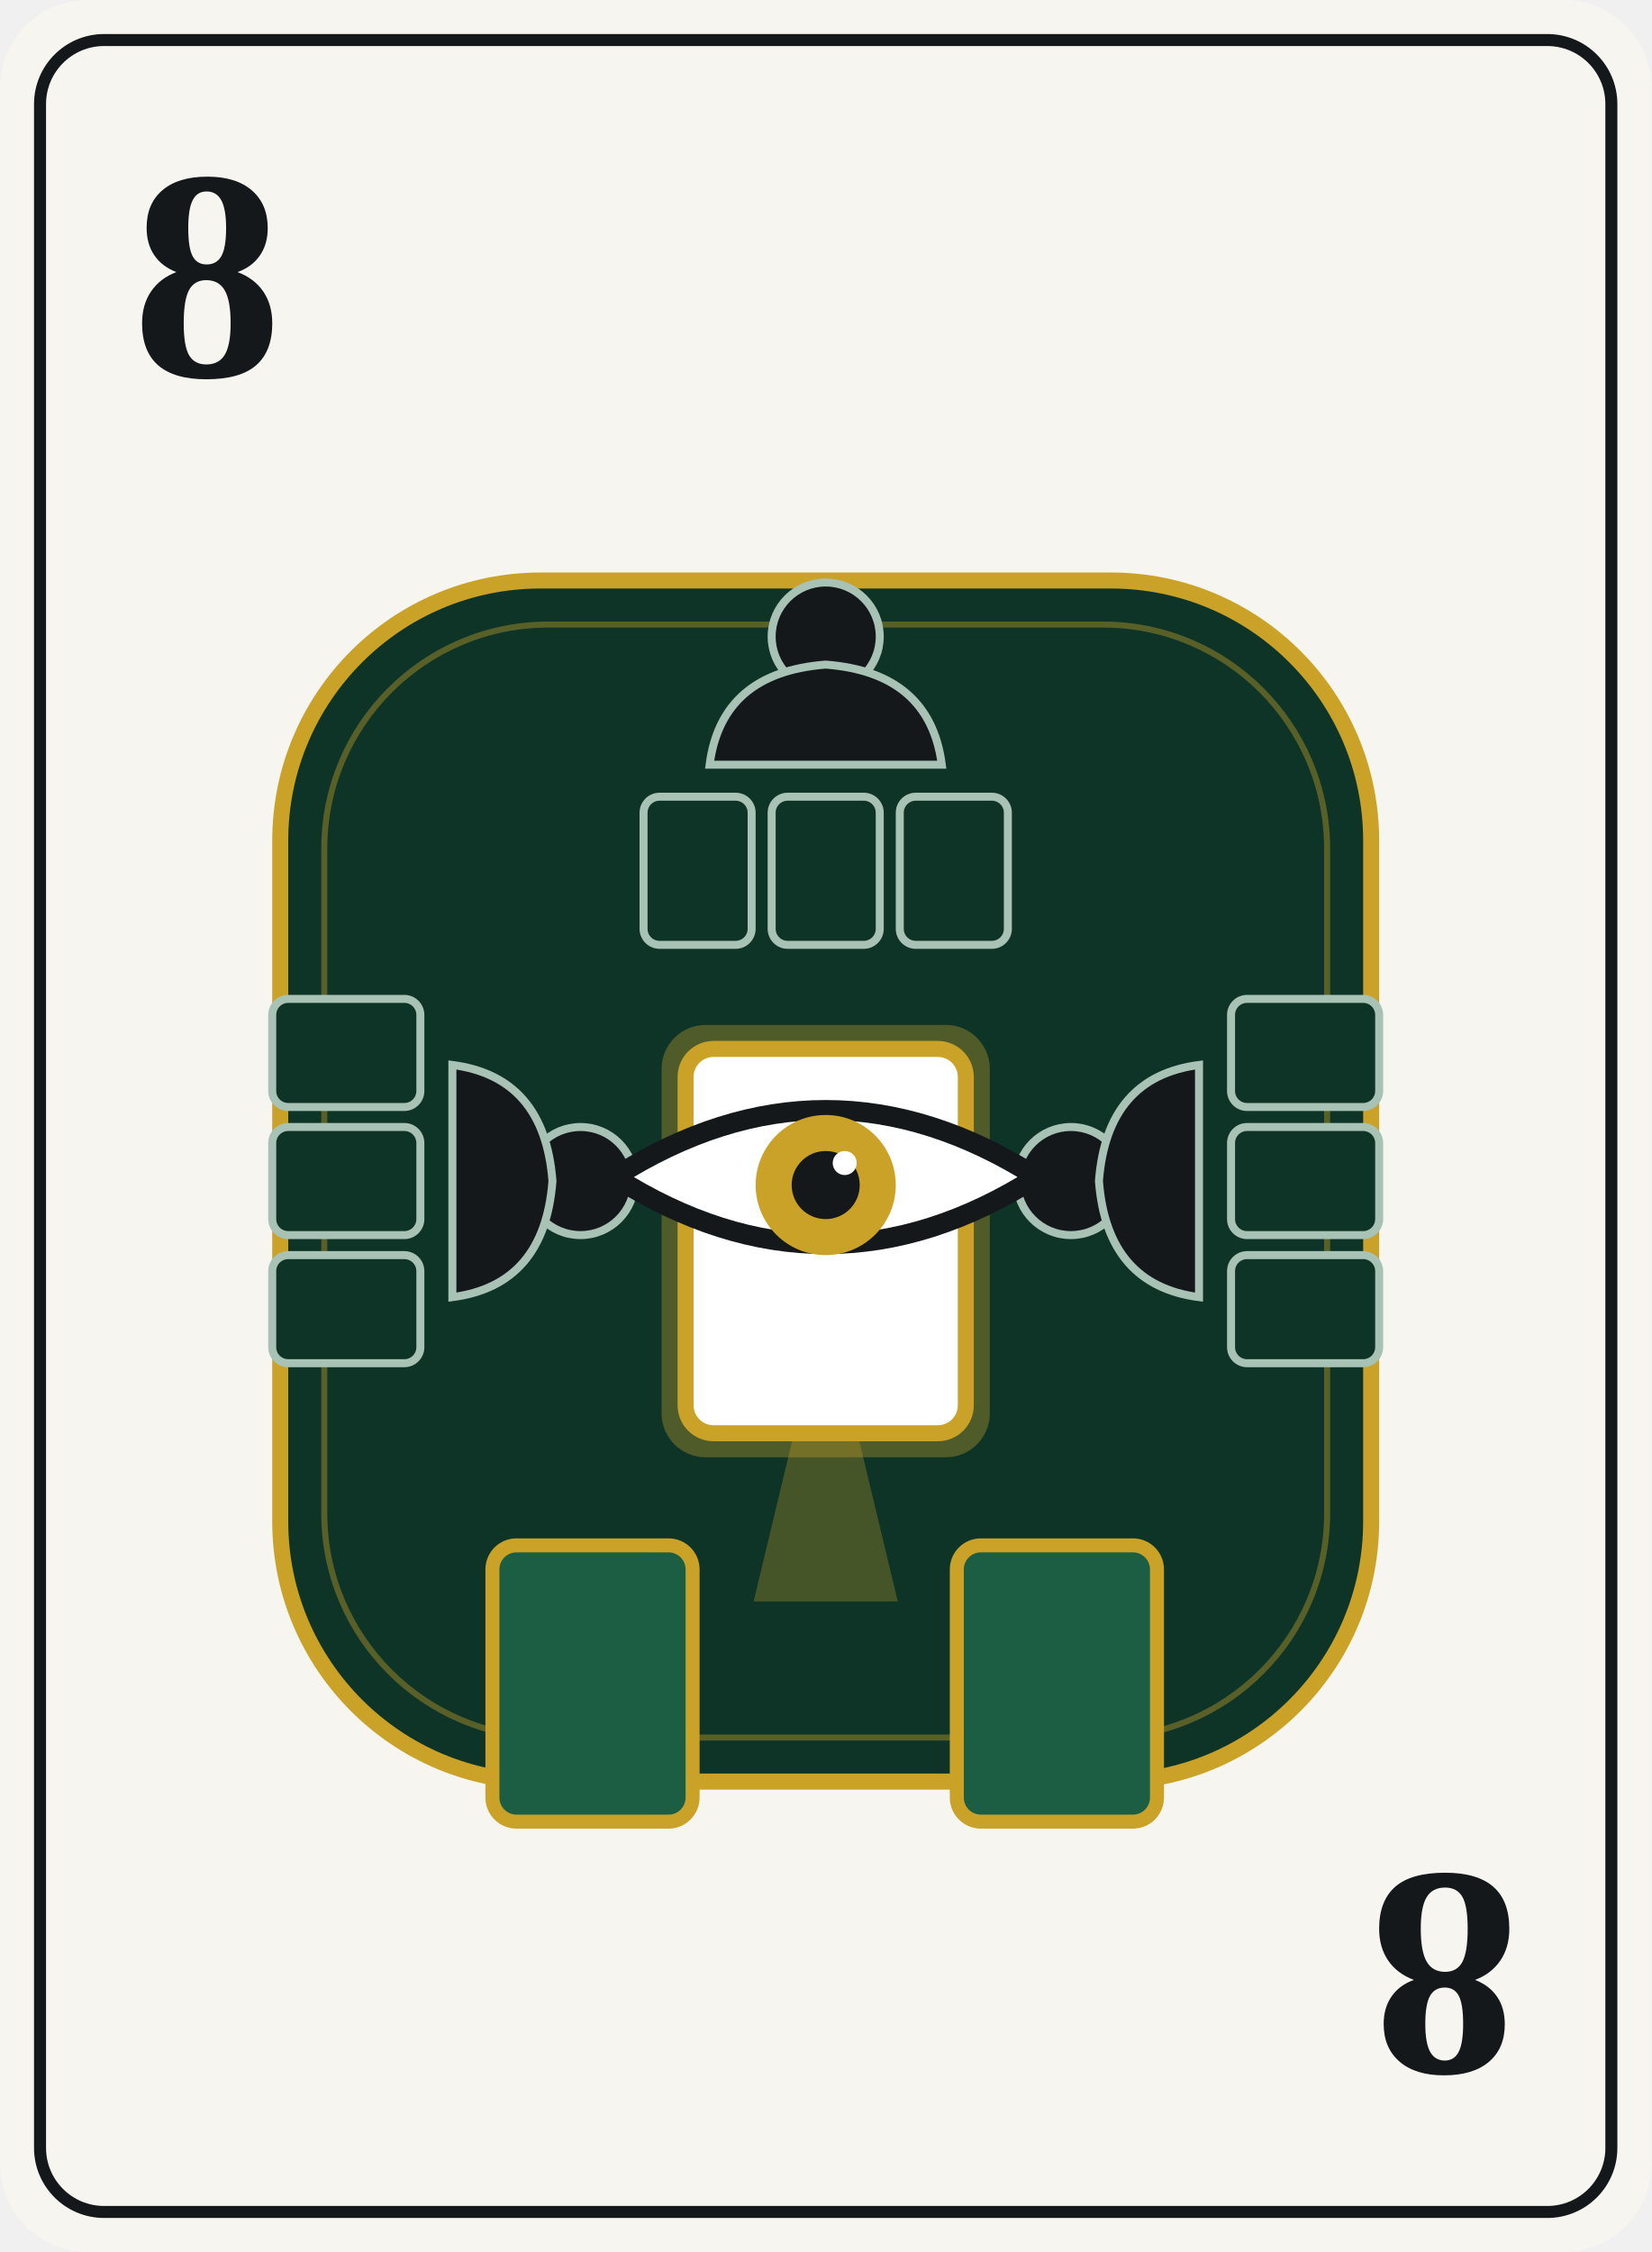
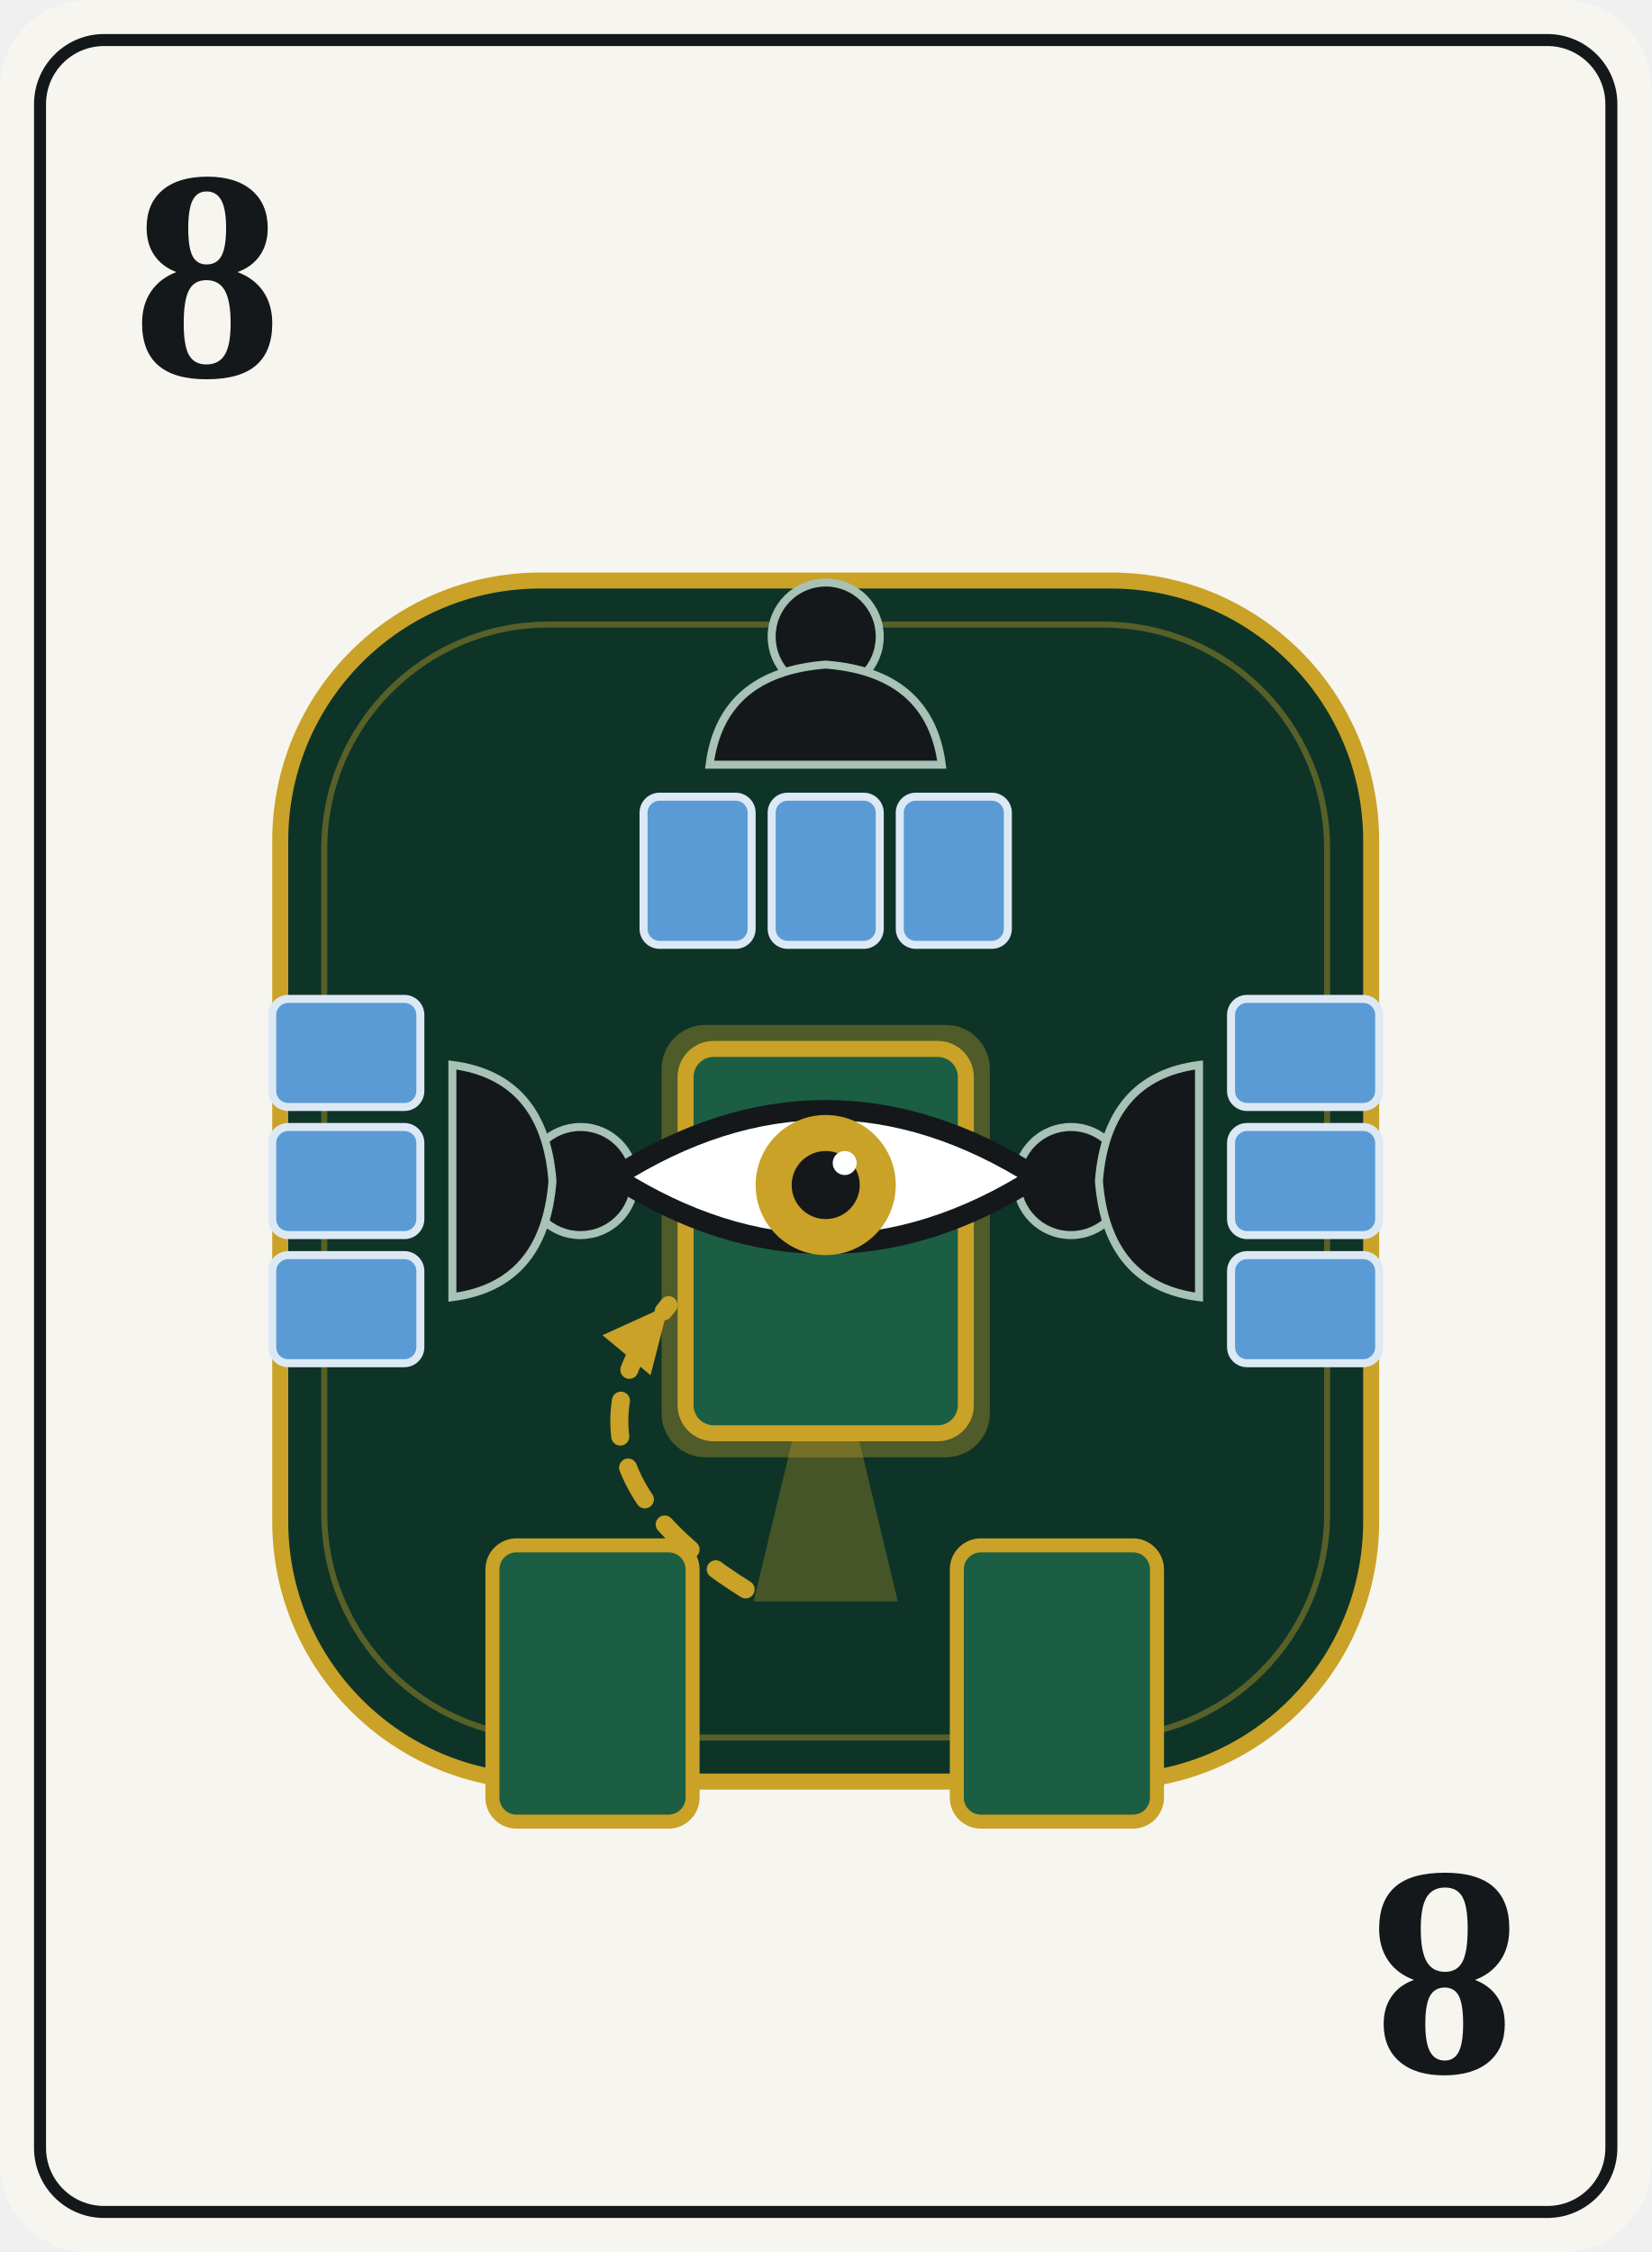
<svg xmlns="http://www.w3.org/2000/svg" viewBox="0 0 825 1125">
  <rect width="825" height="1125" rx="44" fill="#F7F5EF" />
  <rect x="20" y="20" width="785" height="1085" rx="32" fill="none" stroke="#14181B" stroke-width="6" />
  <text x="66" y="188" font-family="Georgia, 'Times New Roman', serif" font-size="150" font-weight="bold" fill="#14181B">8</text>
  <g transform="rotate(180 412.5 562.5)">
    <text x="66" y="188" font-family="Georgia, 'Times New Roman', serif" font-size="150" font-weight="bold" fill="#14181B">8</text>
  </g>
  <rect x="140" y="290" width="545" height="600" rx="130" fill="#0E3428" stroke="#C9A227" stroke-width="8" />
  <rect x="162" y="312" width="501" height="556" rx="112" fill="none" stroke="#C9A227" stroke-width="3" opacity="0.4" />
  <g transform="translate(412.5 384) rotate(0.0)">
    <circle cx="0" cy="-66" r="27" fill="#14181B" stroke="#A8C2B5" stroke-width="4" />
    <path d="M -58,-2 Q -52,-48 0,-52 Q 52,-48 58,-2 Z" fill="#14181B" stroke="#A8C2B5" stroke-width="4" />
-     <rect x="-91" y="14" width="54" height="74" rx="8" fill="#0E3428" stroke="#A8C2B5" stroke-width="4" />
-     <rect x="-27" y="14" width="54" height="74" rx="8" fill="#0E3428" stroke="#A8C2B5" stroke-width="4" />
-     <rect x="37" y="14" width="54" height="74" rx="8" fill="#0E3428" stroke="#A8C2B5" stroke-width="4" />
+     <rect x="-91" y="14" width="54" height="74" rx="8" fill="#5B9BD5" stroke="#DCE9F5" stroke-width="4" />
+     <rect x="-27" y="14" width="54" height="74" rx="8" fill="#5B9BD5" stroke="#DCE9F5" stroke-width="4" />
+     <rect x="37" y="14" width="54" height="74" rx="8" fill="#5B9BD5" stroke="#DCE9F5" stroke-width="4" />
  </g>
  <g transform="translate(224 590) rotate(90)">
    <circle cx="0" cy="-66" r="27" fill="#14181B" stroke="#A8C2B5" stroke-width="4" />
    <path d="M -58,-2 Q -52,-48 0,-52 Q 52,-48 58,-2 Z" fill="#14181B" stroke="#A8C2B5" stroke-width="4" />
-     <rect x="-91" y="14" width="54" height="74" rx="8" fill="#0E3428" stroke="#A8C2B5" stroke-width="4" />
-     <rect x="-27" y="14" width="54" height="74" rx="8" fill="#0E3428" stroke="#A8C2B5" stroke-width="4" />
-     <rect x="37" y="14" width="54" height="74" rx="8" fill="#0E3428" stroke="#A8C2B5" stroke-width="4" />
+     <rect x="-91" y="14" width="54" height="74" rx="8" fill="#5B9BD5" stroke="#DCE9F5" stroke-width="4" />
+     <rect x="-27" y="14" width="54" height="74" rx="8" fill="#5B9BD5" stroke="#DCE9F5" stroke-width="4" />
+     <rect x="37" y="14" width="54" height="74" rx="8" fill="#5B9BD5" stroke="#DCE9F5" stroke-width="4" />
  </g>
  <g transform="translate(601 590) rotate(-90)">
    <circle cx="0" cy="-66" r="27" fill="#14181B" stroke="#A8C2B5" stroke-width="4" />
    <path d="M -58,-2 Q -52,-48 0,-52 Q 52,-48 58,-2 Z" fill="#14181B" stroke="#A8C2B5" stroke-width="4" />
-     <rect x="-91" y="14" width="54" height="74" rx="8" fill="#0E3428" stroke="#A8C2B5" stroke-width="4" />
-     <rect x="-27" y="14" width="54" height="74" rx="8" fill="#0E3428" stroke="#A8C2B5" stroke-width="4" />
-     <rect x="37" y="14" width="54" height="74" rx="8" fill="#0E3428" stroke="#A8C2B5" stroke-width="4" />
+     <rect x="-91" y="14" width="54" height="74" rx="8" fill="#5B9BD5" stroke="#DCE9F5" stroke-width="4" />
+     <rect x="-27" y="14" width="54" height="74" rx="8" fill="#5B9BD5" stroke="#DCE9F5" stroke-width="4" />
+     <rect x="37" y="14" width="54" height="74" rx="8" fill="#5B9BD5" stroke="#DCE9F5" stroke-width="4" />
  </g>
  <rect x="246" y="772" width="100" height="138" rx="12" fill="#1B5E43" stroke="#C9A227" stroke-width="7" />
  <rect x="478" y="772" width="100" height="138" rx="12" fill="#1B5E43" stroke="#C9A227" stroke-width="7" />
  <polygon points="376.5,800 448.5,800 424.5,700 400.5,700" fill="#C9A227" opacity="0.3" />
  <rect x="330.5" y="512.0" width="164" height="216" rx="22" fill="#C9A227" opacity="0.35" />
-   <rect x="342.5" y="524.0" width="140" height="192" rx="14" fill="#FFFFFF" stroke="#C9A227" stroke-width="8" />
+   <rect x="342.5" y="524.0" width="140" height="192" rx="14" fill="#1B5E43" stroke="#C9A227" stroke-width="8" />
+   <path d="M 372.5,794 Q 270,730 334,652" fill="none" stroke="#C9A227" stroke-width="9" stroke-linecap="round" stroke-dasharray="18 16" />
+   <polygon points="334,652 325,687 301,667" fill="#C9A227" />
  <path d="M 307.1,588 Q 412.5,521.04 517.9,588 Q 412.5,654.96 307.1,588 Z" fill="#FFFFFF" stroke="#14181B" stroke-width="10" stroke-linejoin="round" />
  <circle cx="412.5" cy="592" r="35" fill="#C9A227" />
  <circle cx="412.5" cy="592" r="17" fill="#14181B" />
  <circle cx="422" cy="581" r="6" fill="#FFFFFF" />
</svg>
